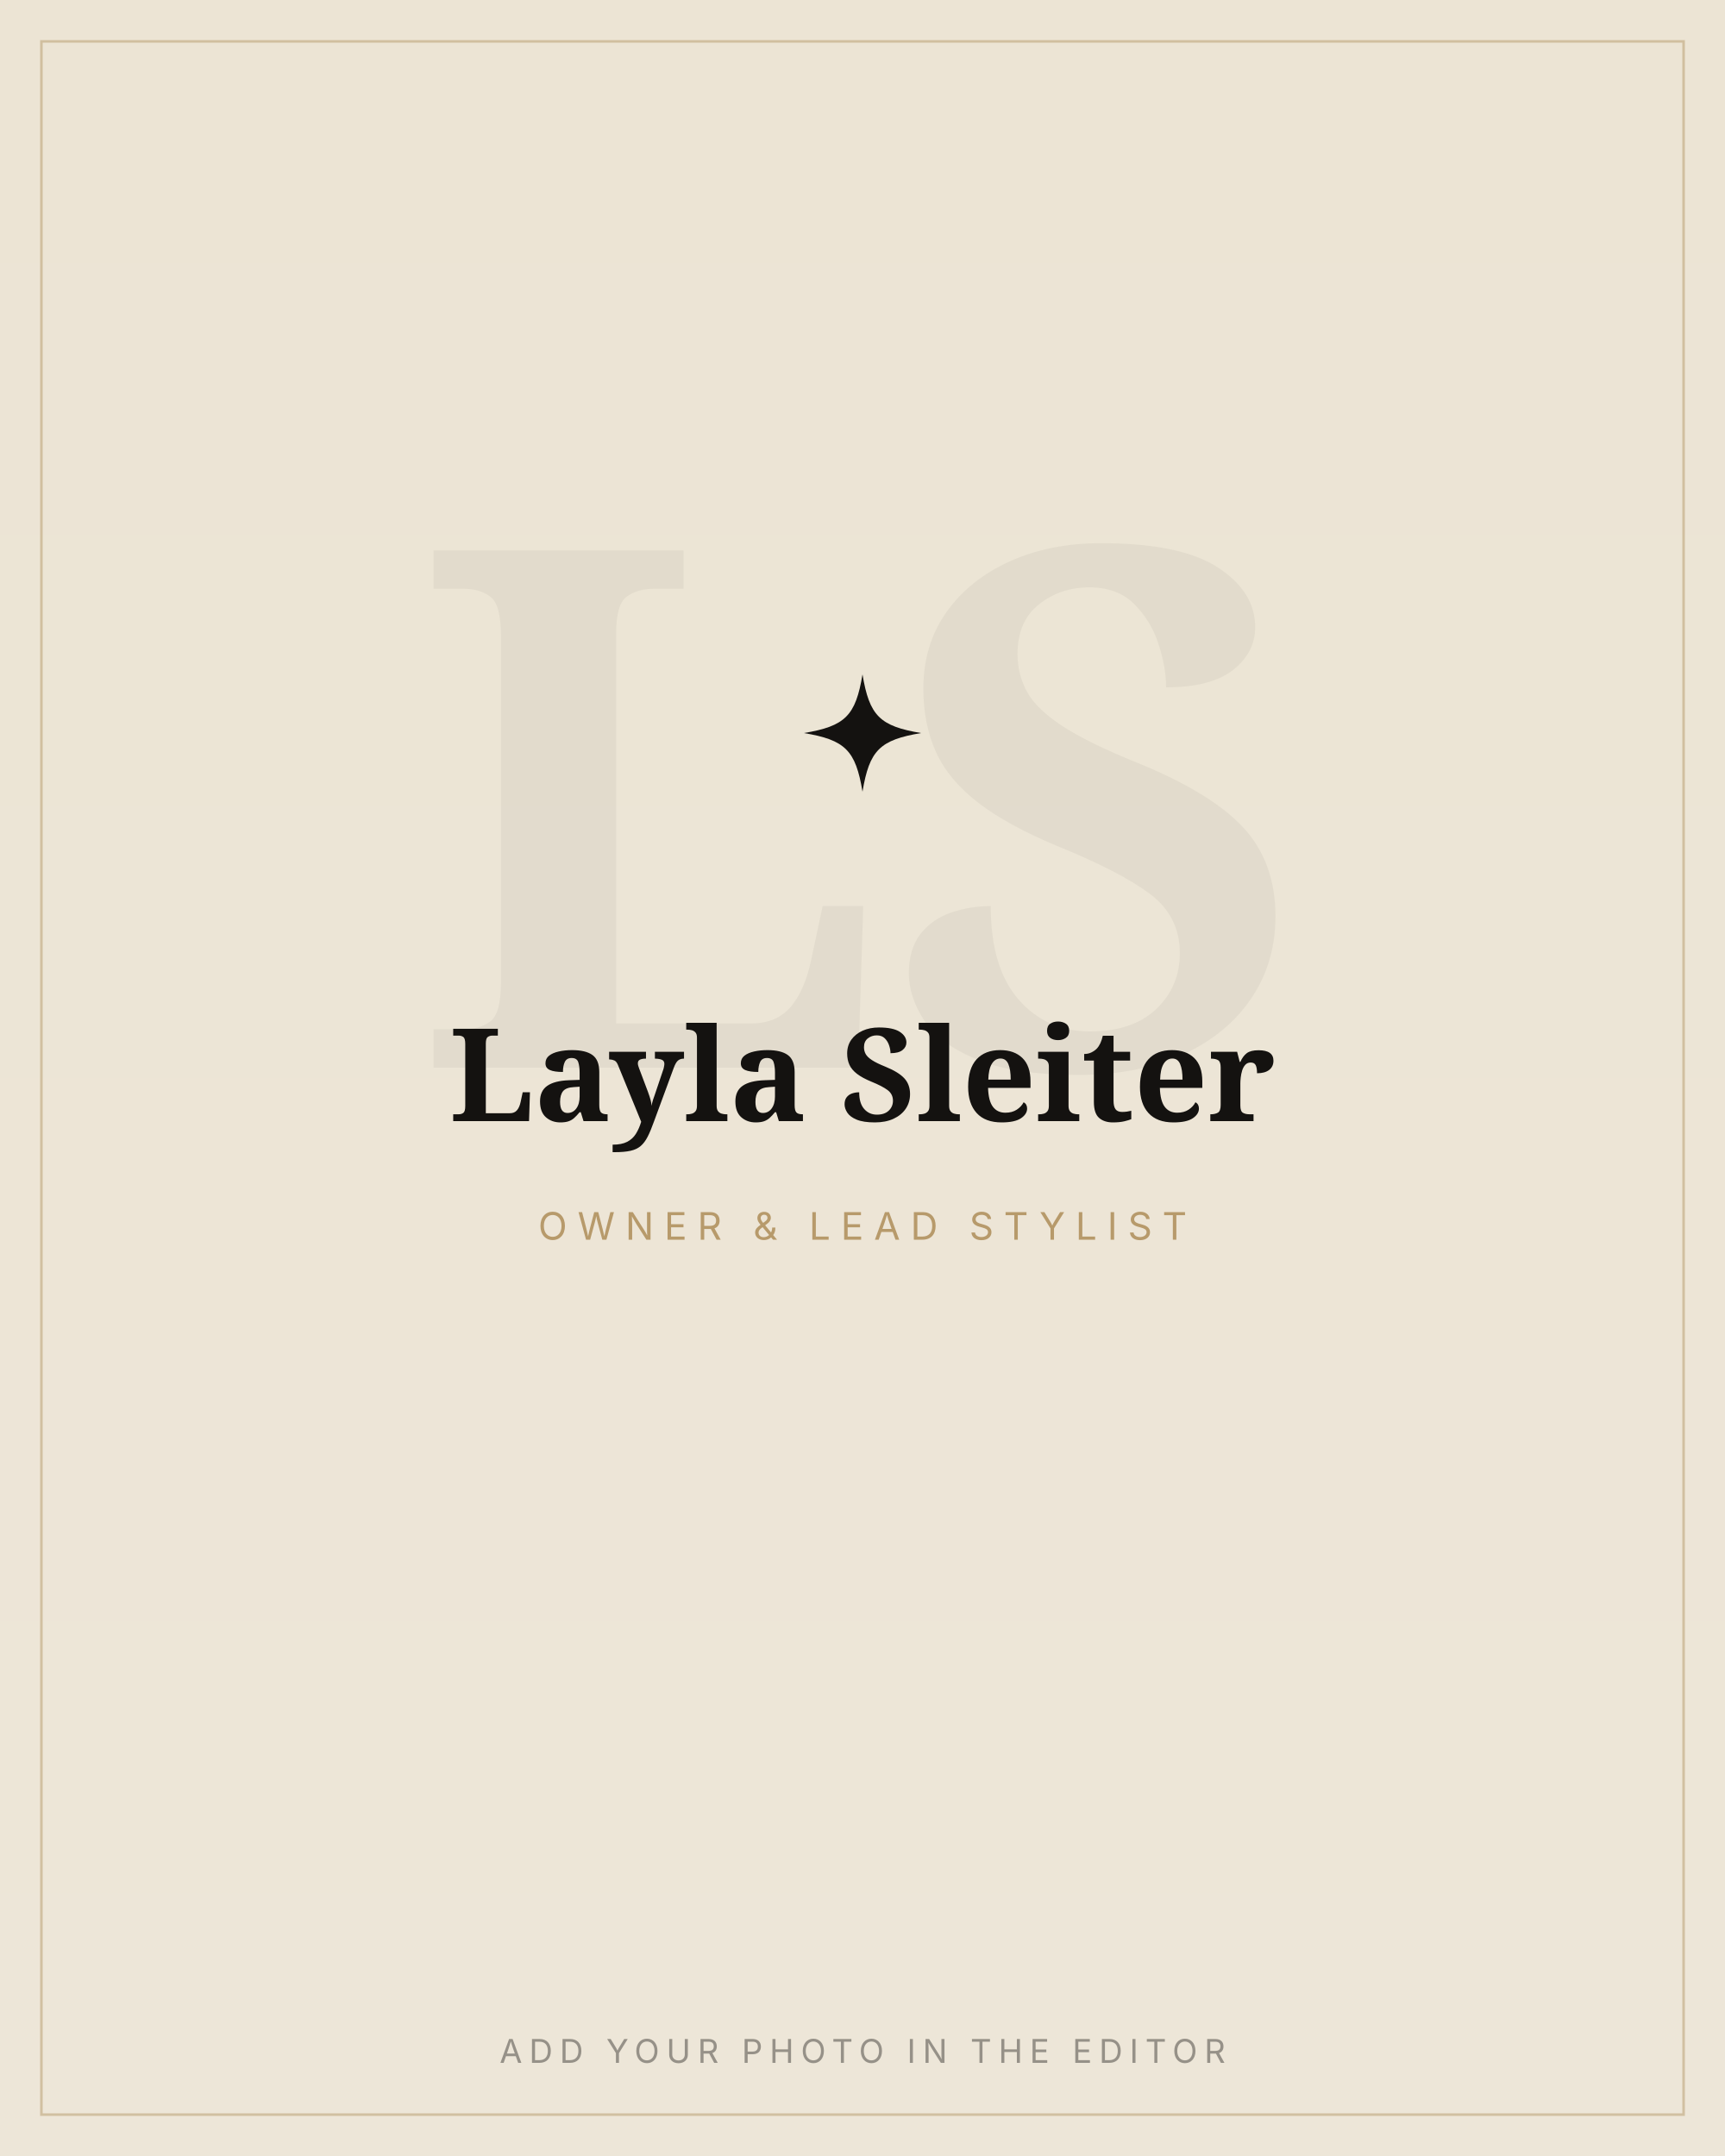
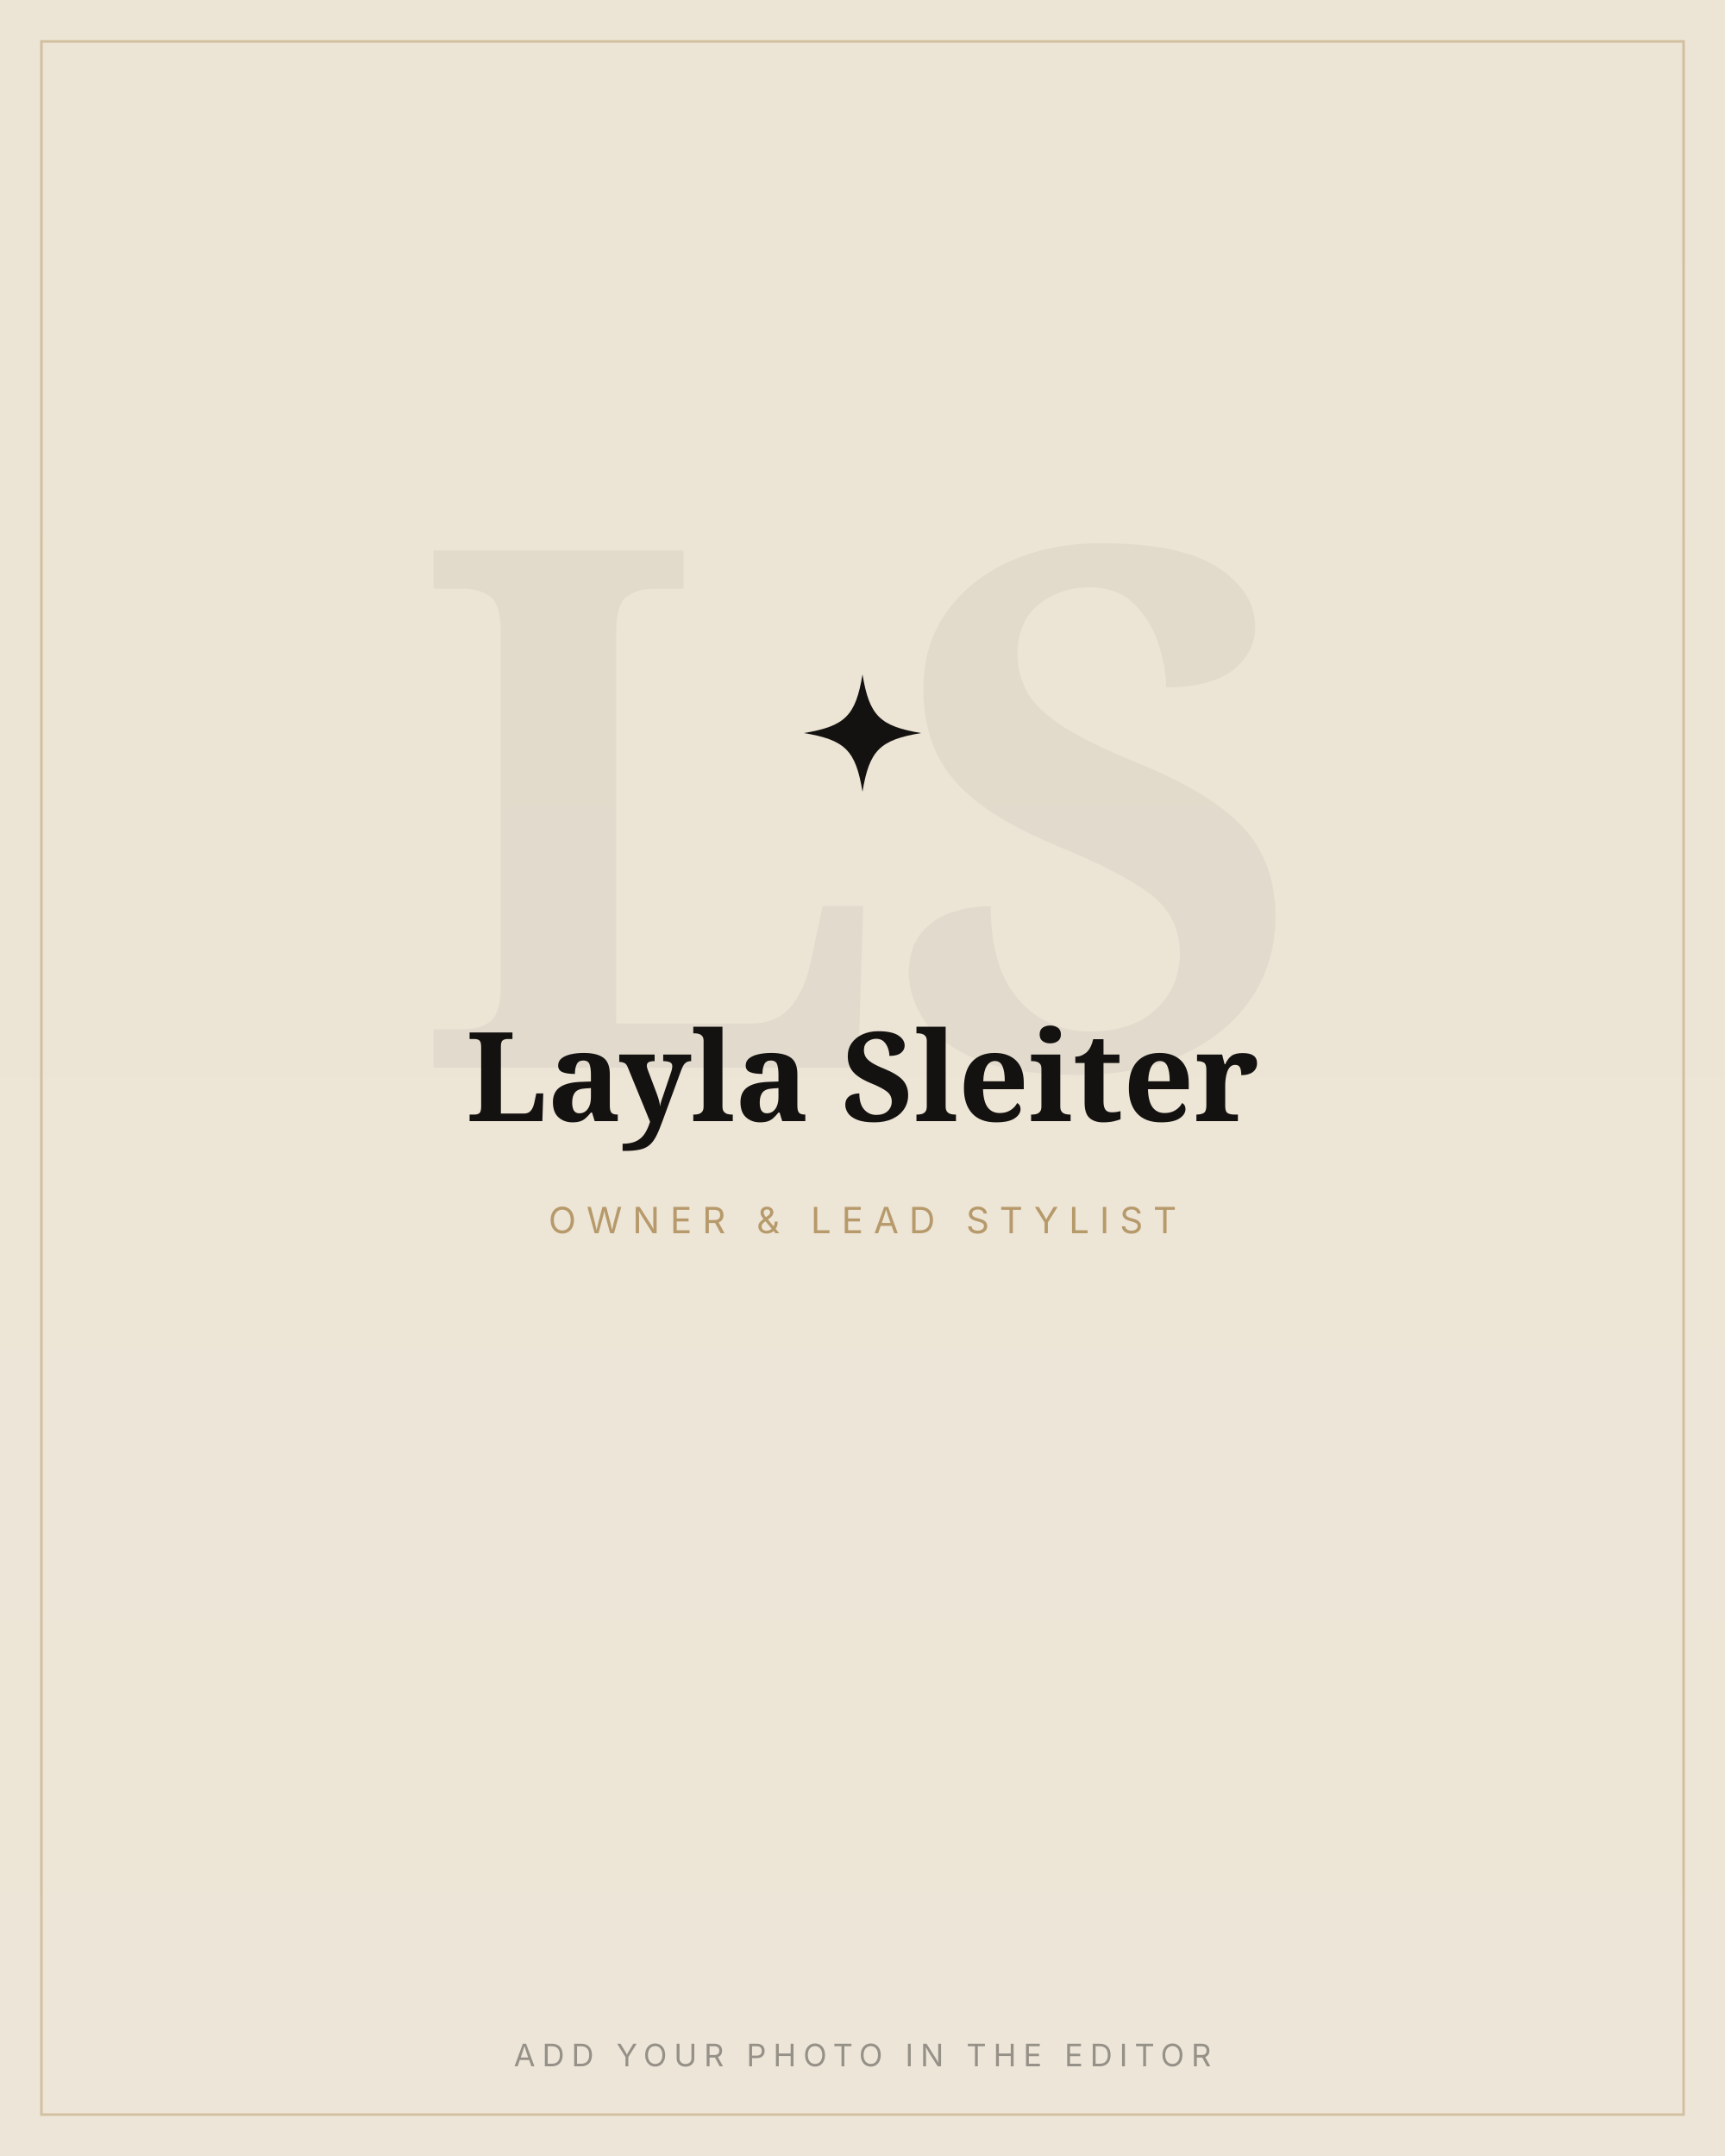
<svg xmlns="http://www.w3.org/2000/svg" width="1000" height="1250" viewBox="0 0 1000 1250">
  <defs>
    <linearGradient id="g" x1="0" y1="0" x2="0" y2="1">
      <stop offset="0" stop-color="#ECE4D4" />
      <stop offset="1" stop-color="#EDE6D8" />
    </linearGradient>
  </defs>
  <rect width="1000" height="1250" fill="url(#g)" />
  <rect x="24" y="24" width="952" height="1202" fill="none" stroke="#B79A6B" stroke-opacity="0.5" stroke-width="1.5" />
  <text x="500" y="619" text-anchor="middle" font-family="Cormorant Garamond, Georgia, serif" font-size="420" font-weight="600" fill="rgba(20,18,16,0.045)">LS</text>
  <g transform="translate(500, 425)">
    <g fill="#141210">
      <path d="M0 -34 C4 -10 10 -4 34 0 C10 4 4 10 0 34 C-4 10 -10 4 -34 0 C-10 -4 -4 -10 0 -34 Z" />
    </g>
  </g>
-   <text x="500" y="650" text-anchor="middle" font-family="Cormorant Garamond, Georgia, serif" font-size="75" font-weight="600" fill="#141210">Layla Sleiter</text>
-   <text x="500" y="718.75" text-anchor="middle" font-family="Jost, Inter, sans-serif" font-size="22" letter-spacing="6" fill="#B79A6B">OWNER &amp; LEAD STYLIST</text>
-   <text x="500" y="1196" text-anchor="middle" font-family="Jost, Inter, sans-serif" font-size="19" letter-spacing="4" fill="rgba(20,18,16,0.4)">ADD YOUR PHOTO IN THE EDITOR</text>
+   <text x="500" y="650" text-anchor="middle" font-family="Cormorant Garamond, Georgia, serif" font-size="72" font-weight="600" fill="#141210">Layla Sleiter</text>
+   <text x="500" y="715" text-anchor="middle" font-family="Jost, Inter, sans-serif" font-size="21" letter-spacing="6" fill="#B79A6B">OWNER &amp; LEAD STYLIST</text>
+   <text x="500" y="1198" text-anchor="middle" font-family="Jost, Inter, sans-serif" font-size="18" letter-spacing="4" fill="rgba(20,18,16,0.4)">ADD YOUR PHOTO IN THE EDITOR</text>
</svg>
